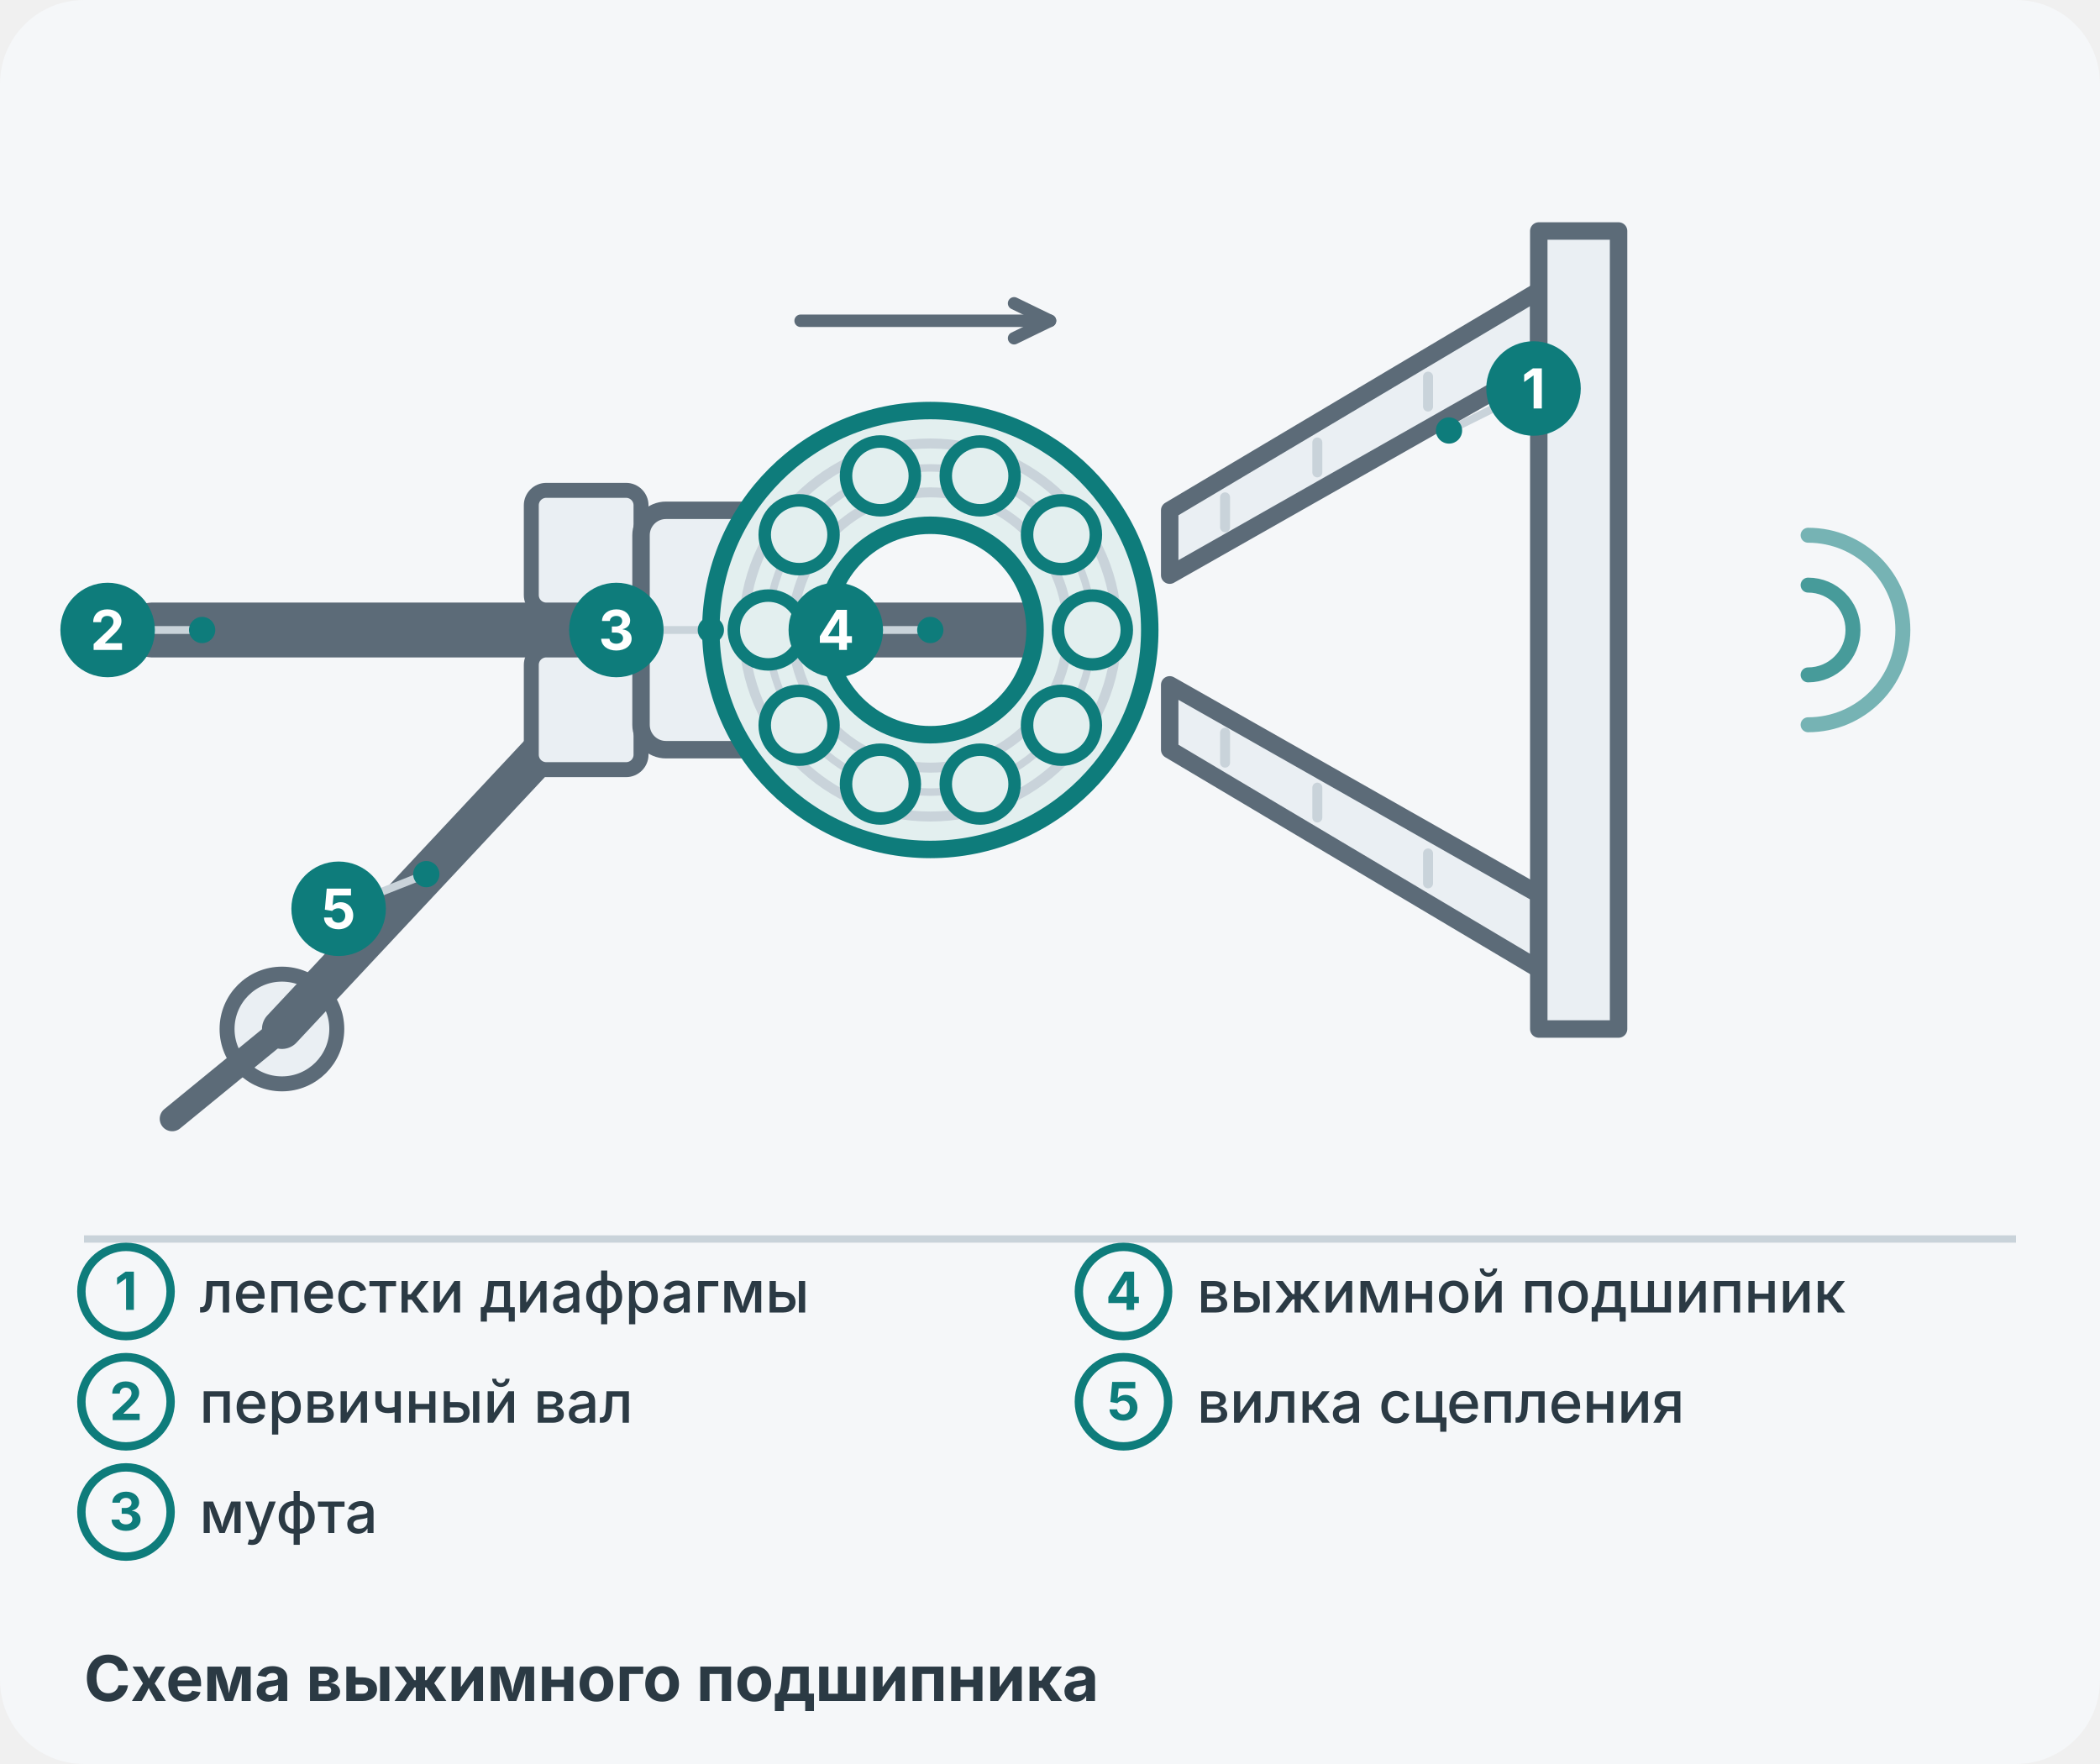
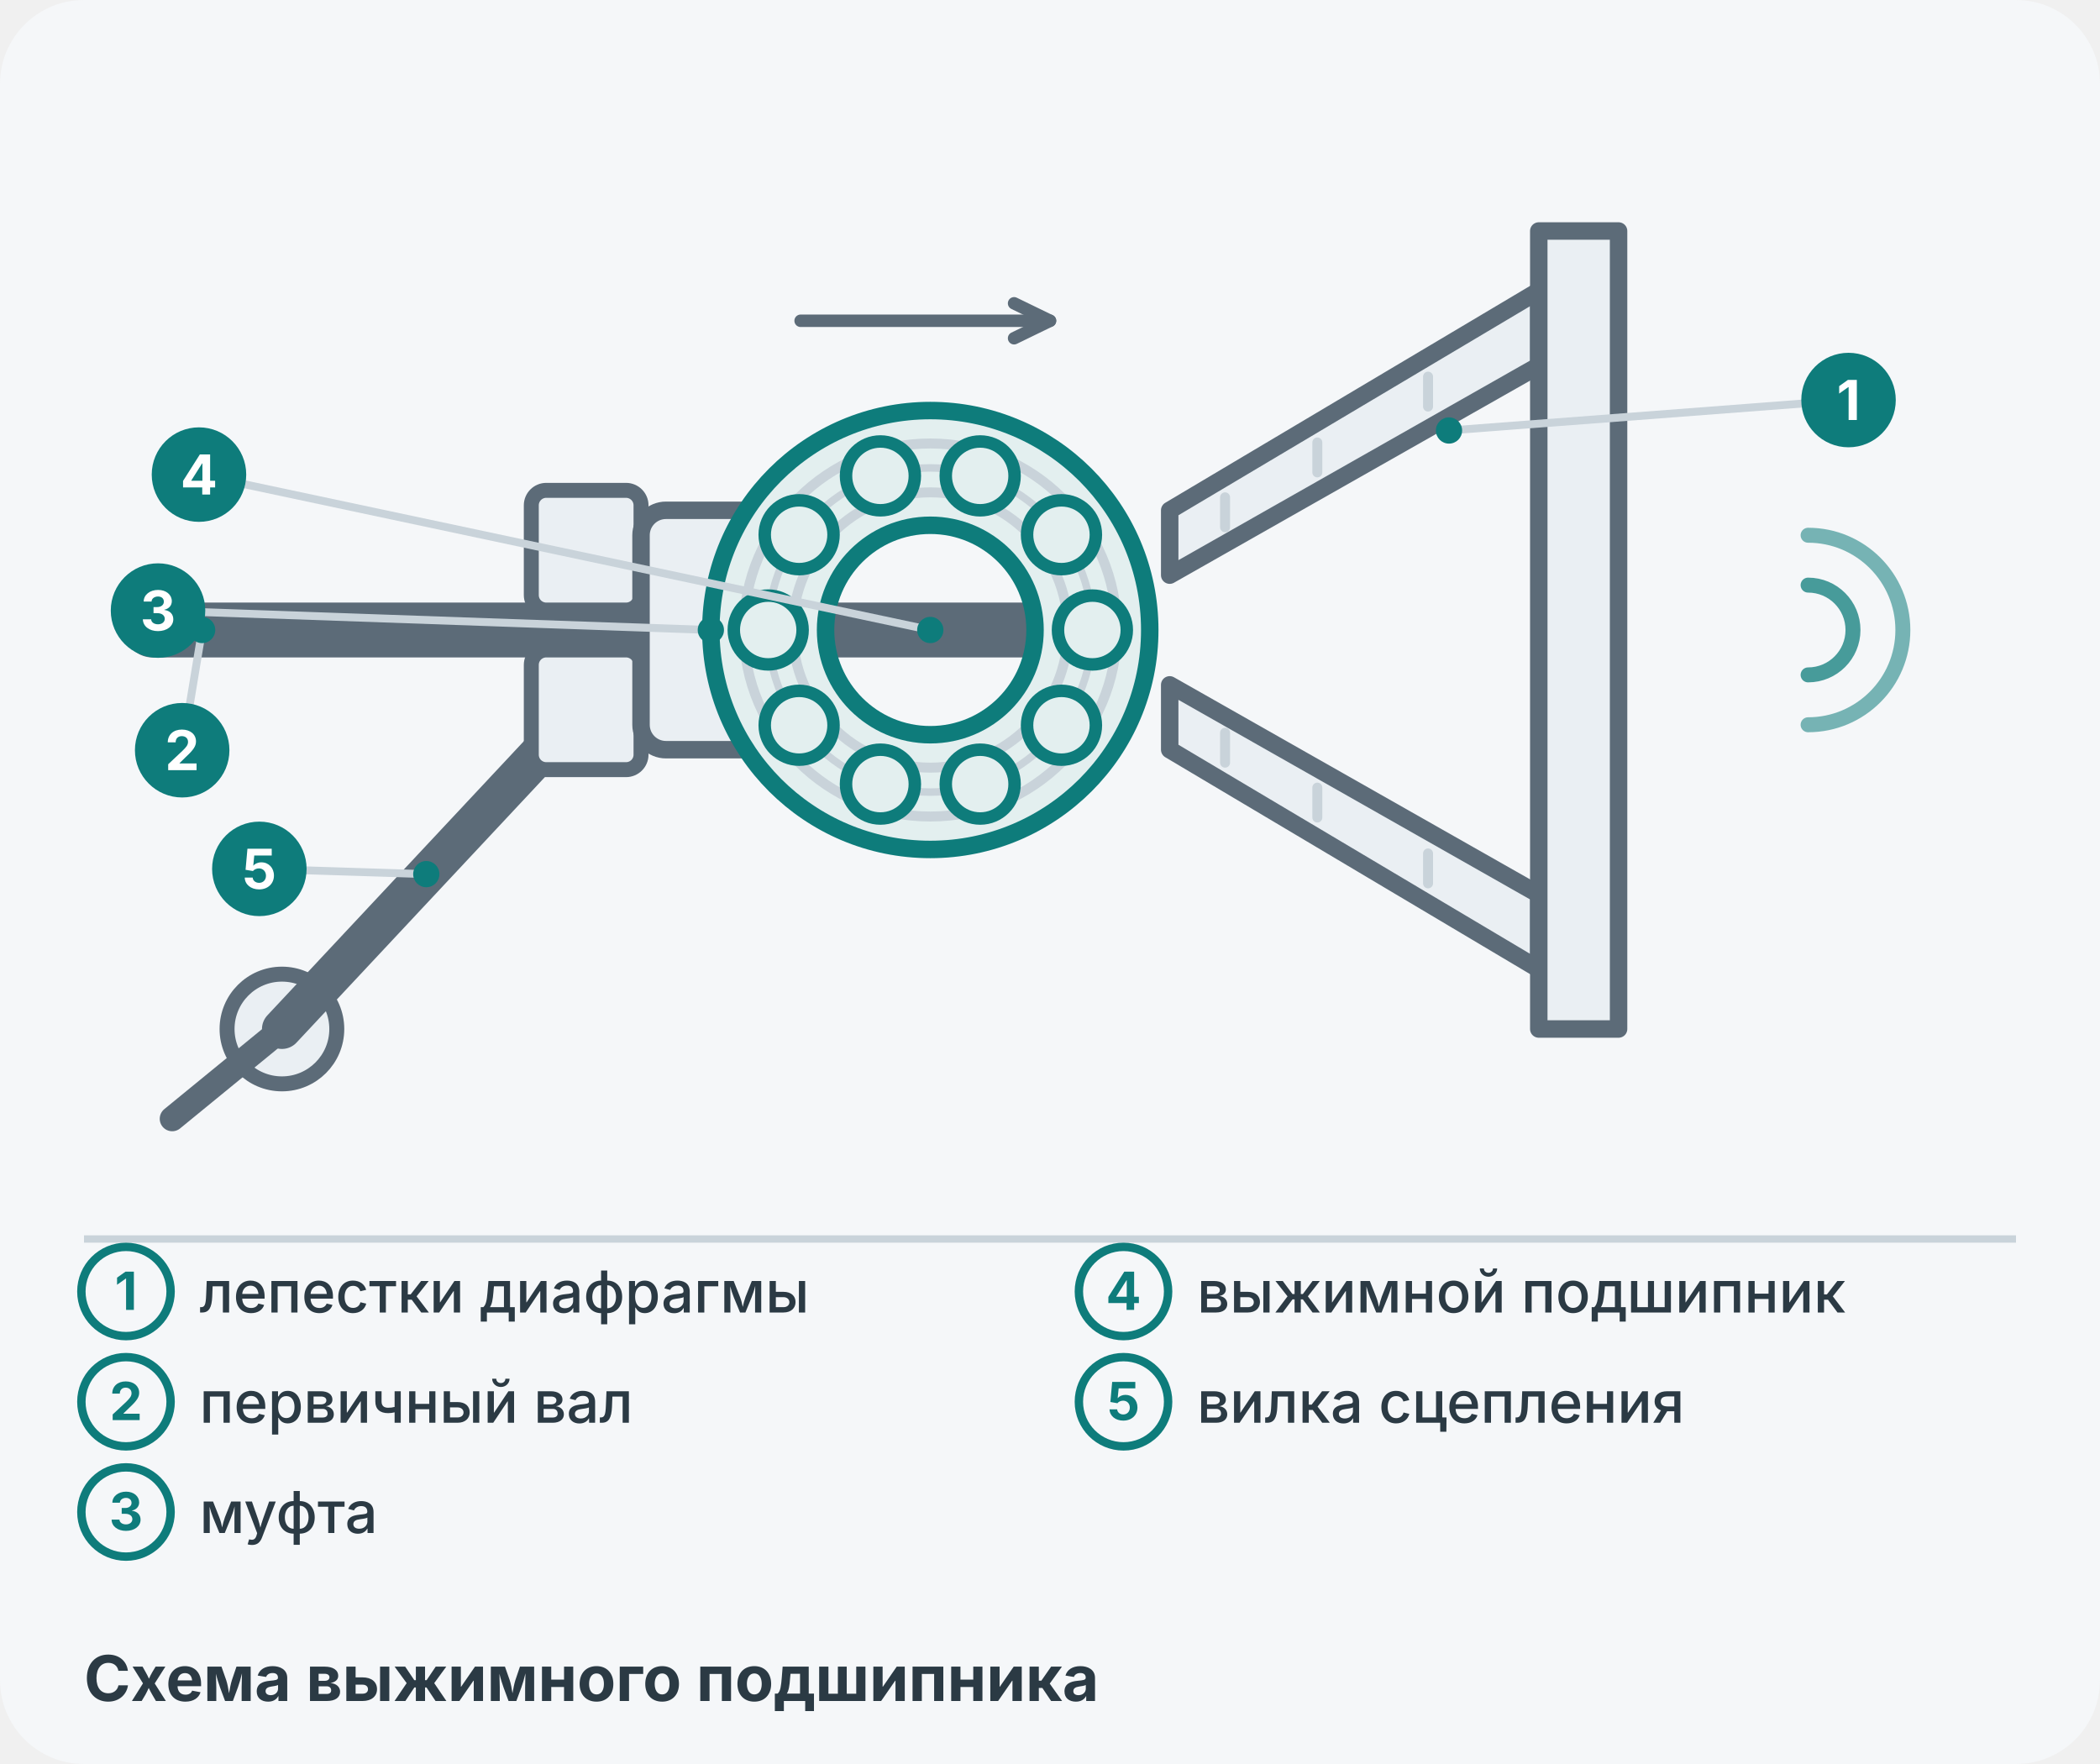
<svg xmlns="http://www.w3.org/2000/svg" viewBox="0 0 400 336" role="img" aria-label="Схема выжимного подшипника">
  <rect width="400" height="336" rx="16" fill="#F5F7F9" />
  <g transform="translate(10,6) scale(0.95)">
    <g fill="none" stroke-linecap="round" stroke-linejoin="round">
      <path d="M 20.0 120.0 L 214.0 120.0" stroke="#5C6B78" stroke-width="11" />
      <circle cx="46.0" cy="200.0" r="11.0" stroke="#5C6B78" stroke-width="3" fill="#EAEFF3" />
      <path d="M 46.0 200.0 L 104.0 138.0" stroke="#5C6B78" stroke-width="8" />
      <path d="M 46.0 200.0 L 24.0 218.0" stroke="#5C6B78" stroke-width="5" />
      <rect x="96.0" y="92.0" width="22.0" height="24.0" rx="3" stroke="#5C6B78" stroke-width="3" fill="#EAEFF3" />
      <rect x="96.0" y="124.0" width="22.0" height="24.0" rx="3" stroke="#5C6B78" stroke-width="3" fill="#EAEFF3" />
      <rect x="118.0" y="96.0" width="28.0" height="48.0" rx="5" stroke="#5C6B78" stroke-width="3.5" fill="#EAEFF3" />
      <path d="M 132.0 120.0 A 44.0 44.0 0 1 0 220.0 120.0 A 44.0 44.0 0 1 0 132.0 120.0 Z M 155.0 120.0 A 21.0 21.0 0 1 0 197.0 120.0 A 21.0 21.0 0 1 0 155.0 120.0 Z" fill="#E3EFEF" fill-rule="evenodd" stroke="none" />
      <circle cx="176.0" cy="120.0" r="44.0" stroke="#0E7C7B" stroke-width="3.5" fill="none" />
      <circle cx="176.0" cy="120.0" r="37.4" stroke="#C9D3DA" stroke-width="2" fill="none" />
      <circle cx="176.0" cy="120.0" r="21.0" stroke="#0E7C7B" stroke-width="3.5" fill="none" />
      <circle cx="176.0" cy="120.0" r="27.6" stroke="#C9D3DA" stroke-width="2" fill="none" />
      <circle cx="176.0" cy="120.0" r="32.5" stroke="#C9D3DA" stroke-width="1.5" fill="none" />
      <circle cx="208.5" cy="120.0" r="6.9" stroke="#0E7C7B" stroke-width="2.5" fill="#E3EFEF" />
      <circle cx="202.3" cy="139.1" r="6.9" stroke="#0E7C7B" stroke-width="2.5" fill="#E3EFEF" />
      <circle cx="186.0" cy="150.9" r="6.9" stroke="#0E7C7B" stroke-width="2.5" fill="#E3EFEF" />
      <circle cx="166.0" cy="150.9" r="6.9" stroke="#0E7C7B" stroke-width="2.5" fill="#E3EFEF" />
      <circle cx="149.7" cy="139.1" r="6.9" stroke="#0E7C7B" stroke-width="2.5" fill="#E3EFEF" />
      <circle cx="143.5" cy="120.0" r="6.9" stroke="#0E7C7B" stroke-width="2.5" fill="#E3EFEF" />
      <circle cx="149.7" cy="100.9" r="6.9" stroke="#0E7C7B" stroke-width="2.5" fill="#E3EFEF" />
      <circle cx="166.0" cy="89.1" r="6.9" stroke="#0E7C7B" stroke-width="2.5" fill="#E3EFEF" />
      <circle cx="186.0" cy="89.1" r="6.9" stroke="#0E7C7B" stroke-width="2.5" fill="#E3EFEF" />
      <circle cx="202.3" cy="100.9" r="6.9" stroke="#0E7C7B" stroke-width="2.5" fill="#E3EFEF" />
      <path d="M 298.0 52.0 L 224.0 96.0 L 224.0 109.0 L 298.0 67.0 Z" stroke="#5C6B78" stroke-width="3.5" fill="#EAEFF3" />
      <path d="M 298.0 188.0 L 224.0 144.0 L 224.0 131.0 L 298.0 173.0 Z" stroke="#5C6B78" stroke-width="3.5" fill="#EAEFF3" />
      <path d="M 275.8 69.2 L 275.8 75.2" stroke="#C9D3DA" stroke-width="2" />
      <path d="M 275.8 170.8 L 275.8 164.8" stroke="#C9D3DA" stroke-width="2" />
      <path d="M 253.6 82.4 L 253.6 88.4" stroke="#C9D3DA" stroke-width="2" />
      <path d="M 253.6 157.6 L 253.6 151.6" stroke="#C9D3DA" stroke-width="2" />
      <path d="M 235.1 93.4 L 235.1 99.4" stroke="#C9D3DA" stroke-width="2" />
      <path d="M 235.1 146.6 L 235.1 140.6" stroke="#C9D3DA" stroke-width="2" />
      <path d="M 298.0 40.0 L 314.0 40.0 L 314.0 200.0 L 298.0 200.0 Z" stroke="#5C6B78" stroke-width="3.5" fill="#EAEFF3" />
      <path d="M 150.0 58.0 L 200.0 58.0" stroke="#5C6B78" stroke-width="2.5" />
      <path d="M 192.8 61.5 L 200.0 58.0 L 192.8 54.5" stroke="#5C6B78" stroke-width="2.5" fill="none" />
      <path d="M 352 111 A 9 9 0 0 1 352 129" stroke="#0E7C7B" stroke-width="3" opacity="0.75" />
      <path d="M 352 101 A 19 19 0 0 1 352 139" stroke="#0E7C7B" stroke-width="3" opacity="0.55" />
    </g>
  </g>
  <path d="M 16 236 L 384 236" stroke="#C9D3DA" stroke-width="1.4" fill="none" />
  <g fill="none" stroke-linecap="round" stroke-linejoin="round">
-     <path d="M 276.0 82.0 L 292.1 74.0" stroke="#C9D3DA" stroke-width="1.5" fill="none" />
+     <path d="M 276.0 82.0 L 352.1 76.2" stroke="#C9D3DA" stroke-width="1.5" fill="none" />
    <circle cx="276.0" cy="82.0" r="2.5" fill="#0E7C7B" />
-     <circle cx="292.1" cy="74.0" r="9" fill="#0E7C7B" />
-     <text x="292.1" y="77.8" font-family="Manrope, Inter, system-ui, -apple-system, Segoe UI, sans-serif" font-size="10.5" font-weight="700" fill="#FFFFFF" text-anchor="middle">1</text>
-     <path d="M 38.5 120.0 L 20.5 120.0" stroke="#C9D3DA" stroke-width="1.5" fill="none" />
+     <circle cx="352.1" cy="76.2" r="9" fill="#0E7C7B" />
+     <text x="352.1" y="80.0" font-family="Manrope, Inter, system-ui, -apple-system, Segoe UI, sans-serif" font-size="10.5" font-weight="700" fill="#FFFFFF" text-anchor="middle">1</text>
+     <path d="M 38.5 120.0 L 34.7 142.9" stroke="#C9D3DA" stroke-width="1.5" fill="none" />
    <circle cx="38.5" cy="120.0" r="2.5" fill="#0E7C7B" />
-     <circle cx="20.5" cy="120.0" r="9" fill="#0E7C7B" />
-     <text x="20.5" y="123.8" font-family="Manrope, Inter, system-ui, -apple-system, Segoe UI, sans-serif" font-size="10.5" font-weight="700" fill="#FFFFFF" text-anchor="middle">2</text>
-     <path d="M 135.4 120.0 L 117.4 120.0" stroke="#C9D3DA" stroke-width="1.5" fill="none" />
+     <circle cx="34.7" cy="142.9" r="9" fill="#0E7C7B" />
+     <text x="34.7" y="146.7" font-family="Manrope, Inter, system-ui, -apple-system, Segoe UI, sans-serif" font-size="10.5" font-weight="700" fill="#FFFFFF" text-anchor="middle">2</text>
+     <path d="M 135.4 120.0 L 30.1 116.3" stroke="#C9D3DA" stroke-width="1.5" fill="none" />
    <circle cx="135.4" cy="120.0" r="2.5" fill="#0E7C7B" />
-     <circle cx="117.4" cy="120.0" r="9" fill="#0E7C7B" />
-     <text x="117.4" y="123.8" font-family="Manrope, Inter, system-ui, -apple-system, Segoe UI, sans-serif" font-size="10.5" font-weight="700" fill="#FFFFFF" text-anchor="middle">3</text>
-     <path d="M 177.2 120.0 L 159.2 120.0" stroke="#C9D3DA" stroke-width="1.5" fill="none" />
+     <circle cx="30.1" cy="116.3" r="9" fill="#0E7C7B" />
+     <text x="30.1" y="120.1" font-family="Manrope, Inter, system-ui, -apple-system, Segoe UI, sans-serif" font-size="10.5" font-weight="700" fill="#FFFFFF" text-anchor="middle">3</text>
+     <path d="M 177.2 120.0 L 37.9 90.4" stroke="#C9D3DA" stroke-width="1.5" fill="none" />
    <circle cx="177.2" cy="120.0" r="2.5" fill="#0E7C7B" />
-     <circle cx="159.2" cy="120.0" r="9" fill="#0E7C7B" />
-     <text x="159.2" y="123.8" font-family="Manrope, Inter, system-ui, -apple-system, Segoe UI, sans-serif" font-size="10.5" font-weight="700" fill="#FFFFFF" text-anchor="middle">4</text>
-     <path d="M 81.2 166.5 L 64.5 173.1" stroke="#C9D3DA" stroke-width="1.5" fill="none" />
+     <circle cx="37.9" cy="90.4" r="9" fill="#0E7C7B" />
+     <text x="37.9" y="94.2" font-family="Manrope, Inter, system-ui, -apple-system, Segoe UI, sans-serif" font-size="10.5" font-weight="700" fill="#FFFFFF" text-anchor="middle">4</text>
+     <path d="M 81.2 166.5 L 49.4 165.5" stroke="#C9D3DA" stroke-width="1.5" fill="none" />
    <circle cx="81.2" cy="166.5" r="2.5" fill="#0E7C7B" />
-     <circle cx="64.5" cy="173.1" r="9" fill="#0E7C7B" />
-     <text x="64.5" y="176.9" font-family="Manrope, Inter, system-ui, -apple-system, Segoe UI, sans-serif" font-size="10.5" font-weight="700" fill="#FFFFFF" text-anchor="middle">5</text>
+     <circle cx="49.4" cy="165.5" r="9" fill="#0E7C7B" />
+     <text x="49.4" y="169.3" font-family="Manrope, Inter, system-ui, -apple-system, Segoe UI, sans-serif" font-size="10.5" font-weight="700" fill="#FFFFFF" text-anchor="middle">5</text>
    <circle cx="24.0" cy="246.0" r="8.5" fill="#F5F7F9" stroke="#0E7C7B" stroke-width="1.6" />
    <text x="24.0" y="249.5" font-family="Manrope, Inter, system-ui, -apple-system, Segoe UI, sans-serif" font-size="10" font-weight="700" fill="#0E7C7B" text-anchor="middle">1</text>
    <text x="38.0" y="250.0" font-family="Manrope, Inter, system-ui, -apple-system, Segoe UI, sans-serif" font-size="11" font-weight="500" fill="#2B3A44" text-anchor="start">лепестки диафрагмы</text>
    <circle cx="24.0" cy="267.0" r="8.5" fill="#F5F7F9" stroke="#0E7C7B" stroke-width="1.6" />
    <text x="24.0" y="270.5" font-family="Manrope, Inter, system-ui, -apple-system, Segoe UI, sans-serif" font-size="10" font-weight="700" fill="#0E7C7B" text-anchor="middle">2</text>
    <text x="38.0" y="271.0" font-family="Manrope, Inter, system-ui, -apple-system, Segoe UI, sans-serif" font-size="11" font-weight="500" fill="#2B3A44" text-anchor="start">первичный вал</text>
    <circle cx="24.0" cy="288.0" r="8.5" fill="#F5F7F9" stroke="#0E7C7B" stroke-width="1.6" />
    <text x="24.0" y="291.5" font-family="Manrope, Inter, system-ui, -apple-system, Segoe UI, sans-serif" font-size="10" font-weight="700" fill="#0E7C7B" text-anchor="middle">3</text>
    <text x="38.0" y="292.0" font-family="Manrope, Inter, system-ui, -apple-system, Segoe UI, sans-serif" font-size="11" font-weight="500" fill="#2B3A44" text-anchor="start">муфта</text>
    <circle cx="214.0" cy="246.0" r="8.5" fill="#F5F7F9" stroke="#0E7C7B" stroke-width="1.6" />
    <text x="214.0" y="249.5" font-family="Manrope, Inter, system-ui, -apple-system, Segoe UI, sans-serif" font-size="10" font-weight="700" fill="#0E7C7B" text-anchor="middle">4</text>
    <text x="228.0" y="250.0" font-family="Manrope, Inter, system-ui, -apple-system, Segoe UI, sans-serif" font-size="11" font-weight="500" fill="#2B3A44" text-anchor="start">выжимной подшипник</text>
    <circle cx="214.0" cy="267.0" r="8.5" fill="#F5F7F9" stroke="#0E7C7B" stroke-width="1.6" />
    <text x="214.0" y="270.5" font-family="Manrope, Inter, system-ui, -apple-system, Segoe UI, sans-serif" font-size="10" font-weight="700" fill="#0E7C7B" text-anchor="middle">5</text>
    <text x="228.0" y="271.0" font-family="Manrope, Inter, system-ui, -apple-system, Segoe UI, sans-serif" font-size="11" font-weight="500" fill="#2B3A44" text-anchor="start">вилка сцепления</text>
  </g>
  <text x="16.0" y="324.0" font-family="Manrope, Inter, system-ui, -apple-system, Segoe UI, sans-serif" font-size="12" font-weight="700" fill="#2B3A44" text-anchor="start">Схема выжимного подшипника</text>
</svg>
